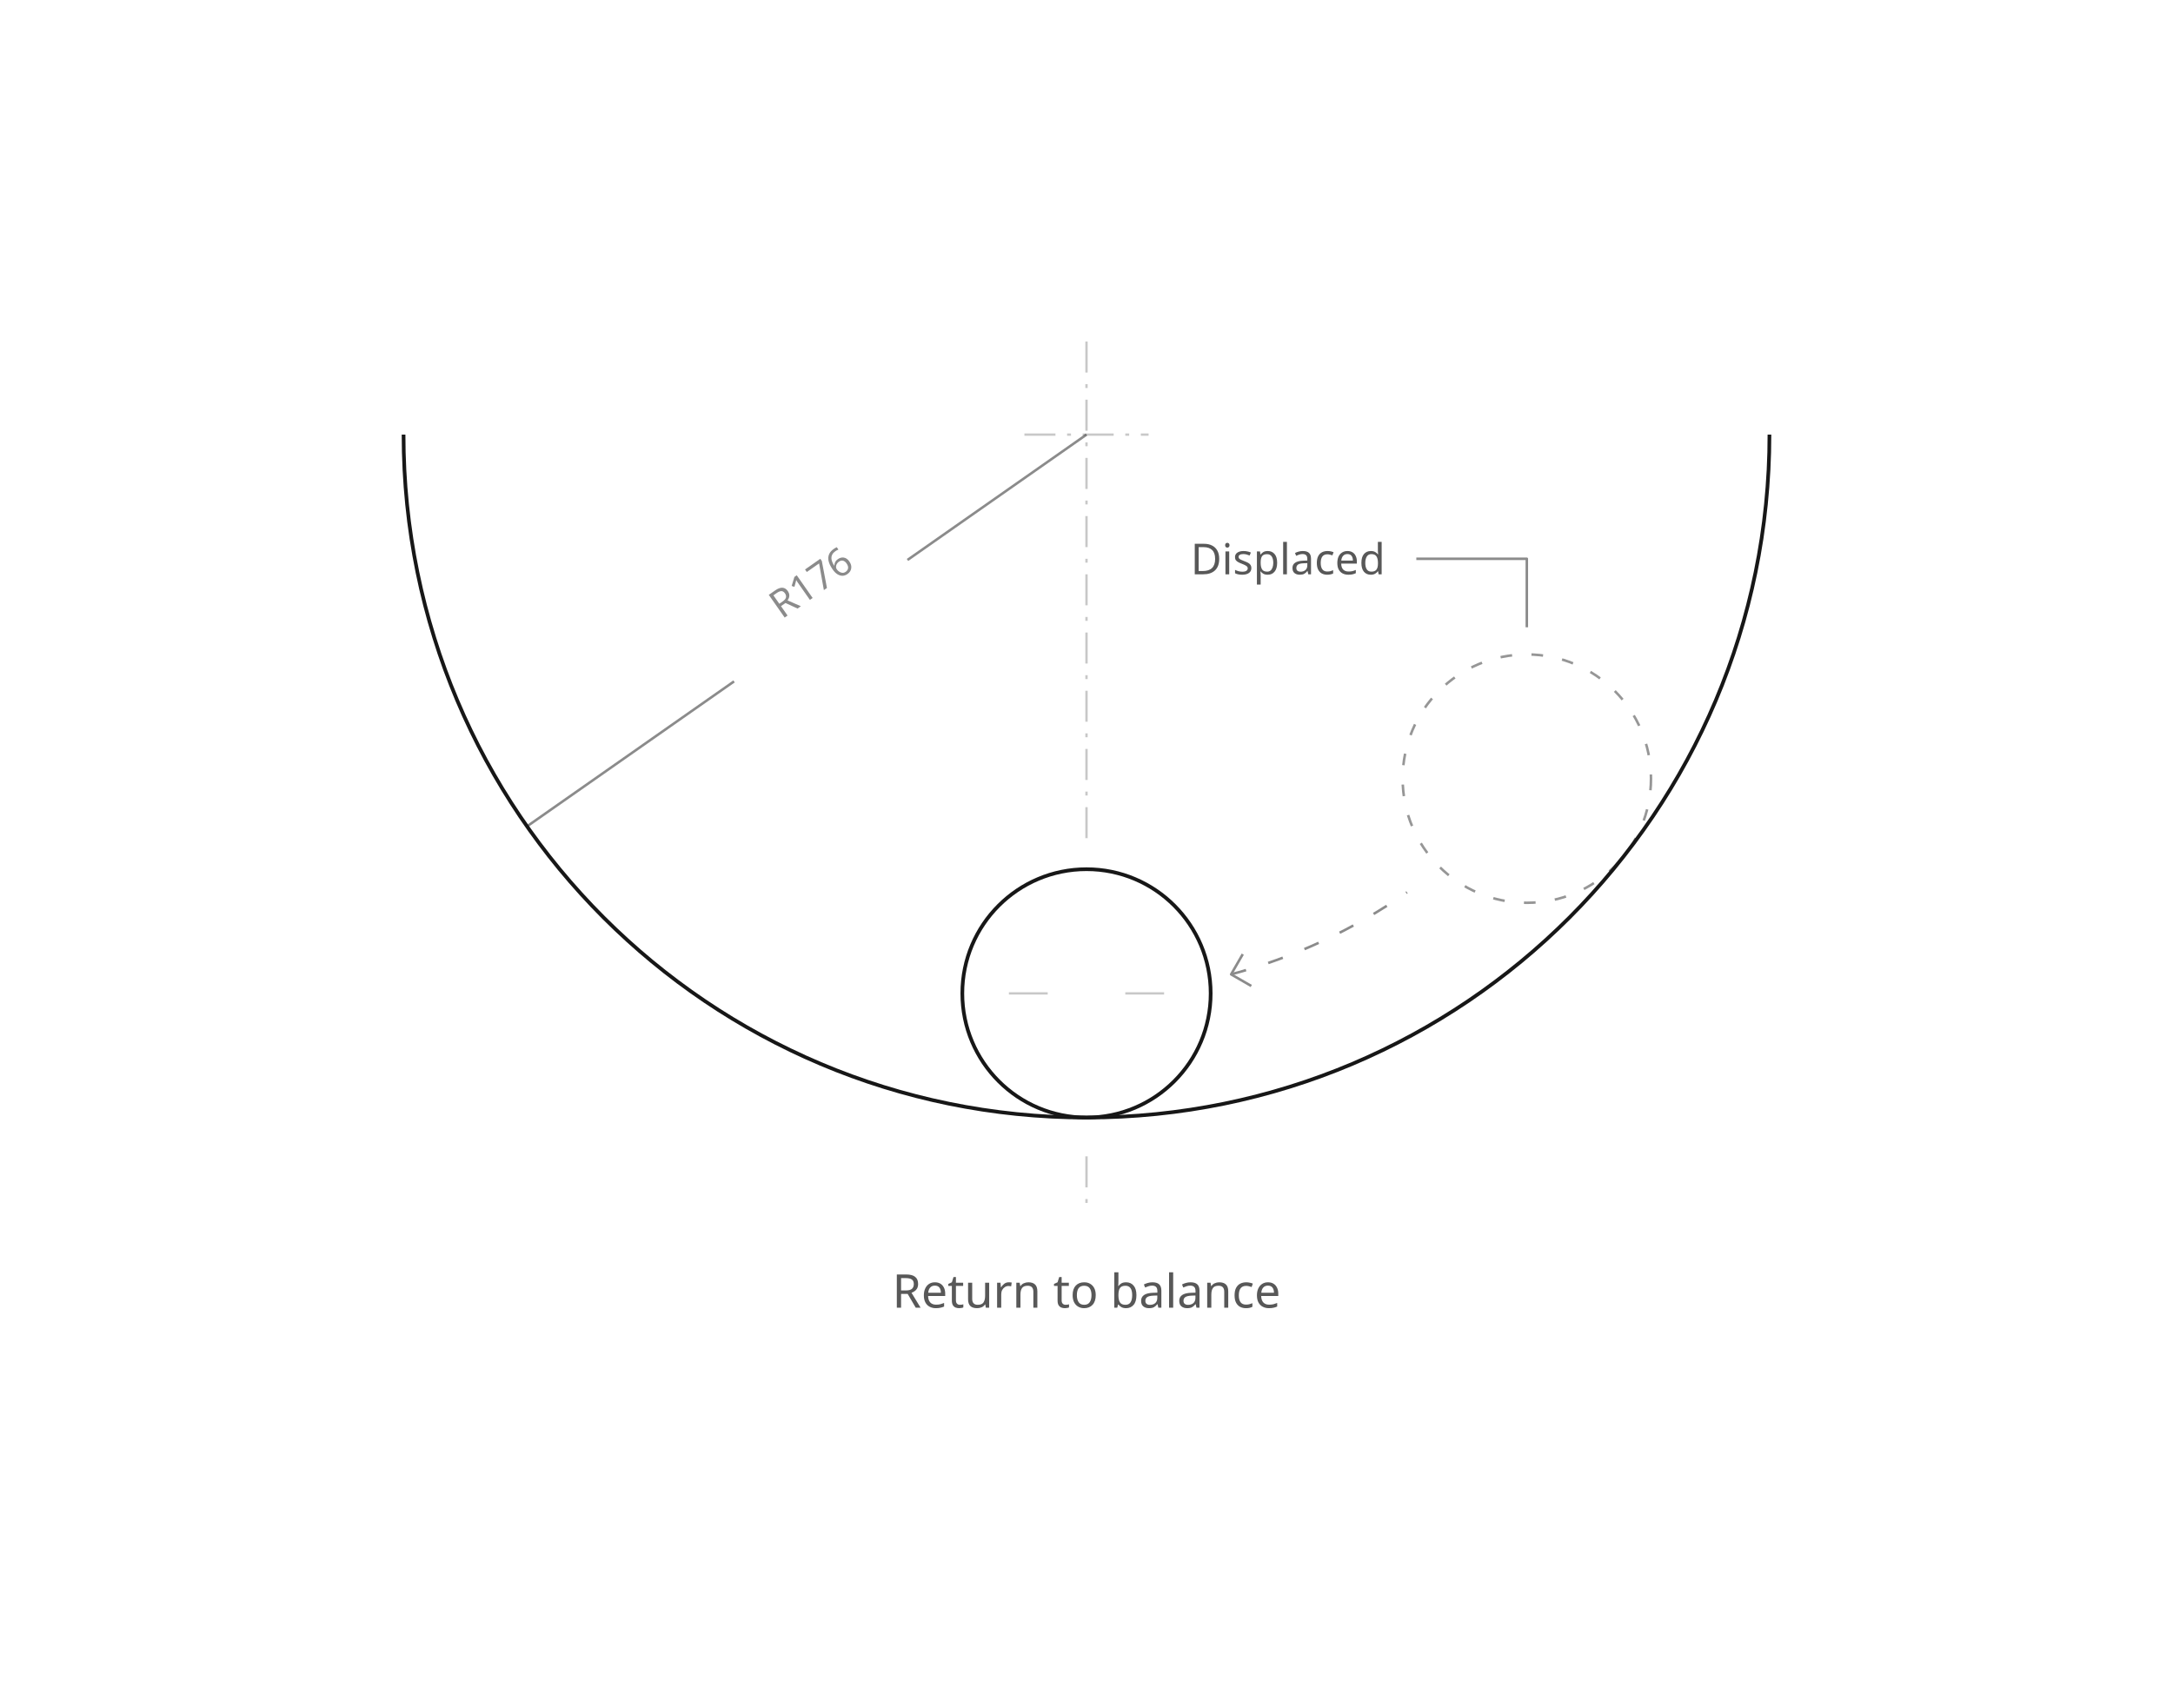
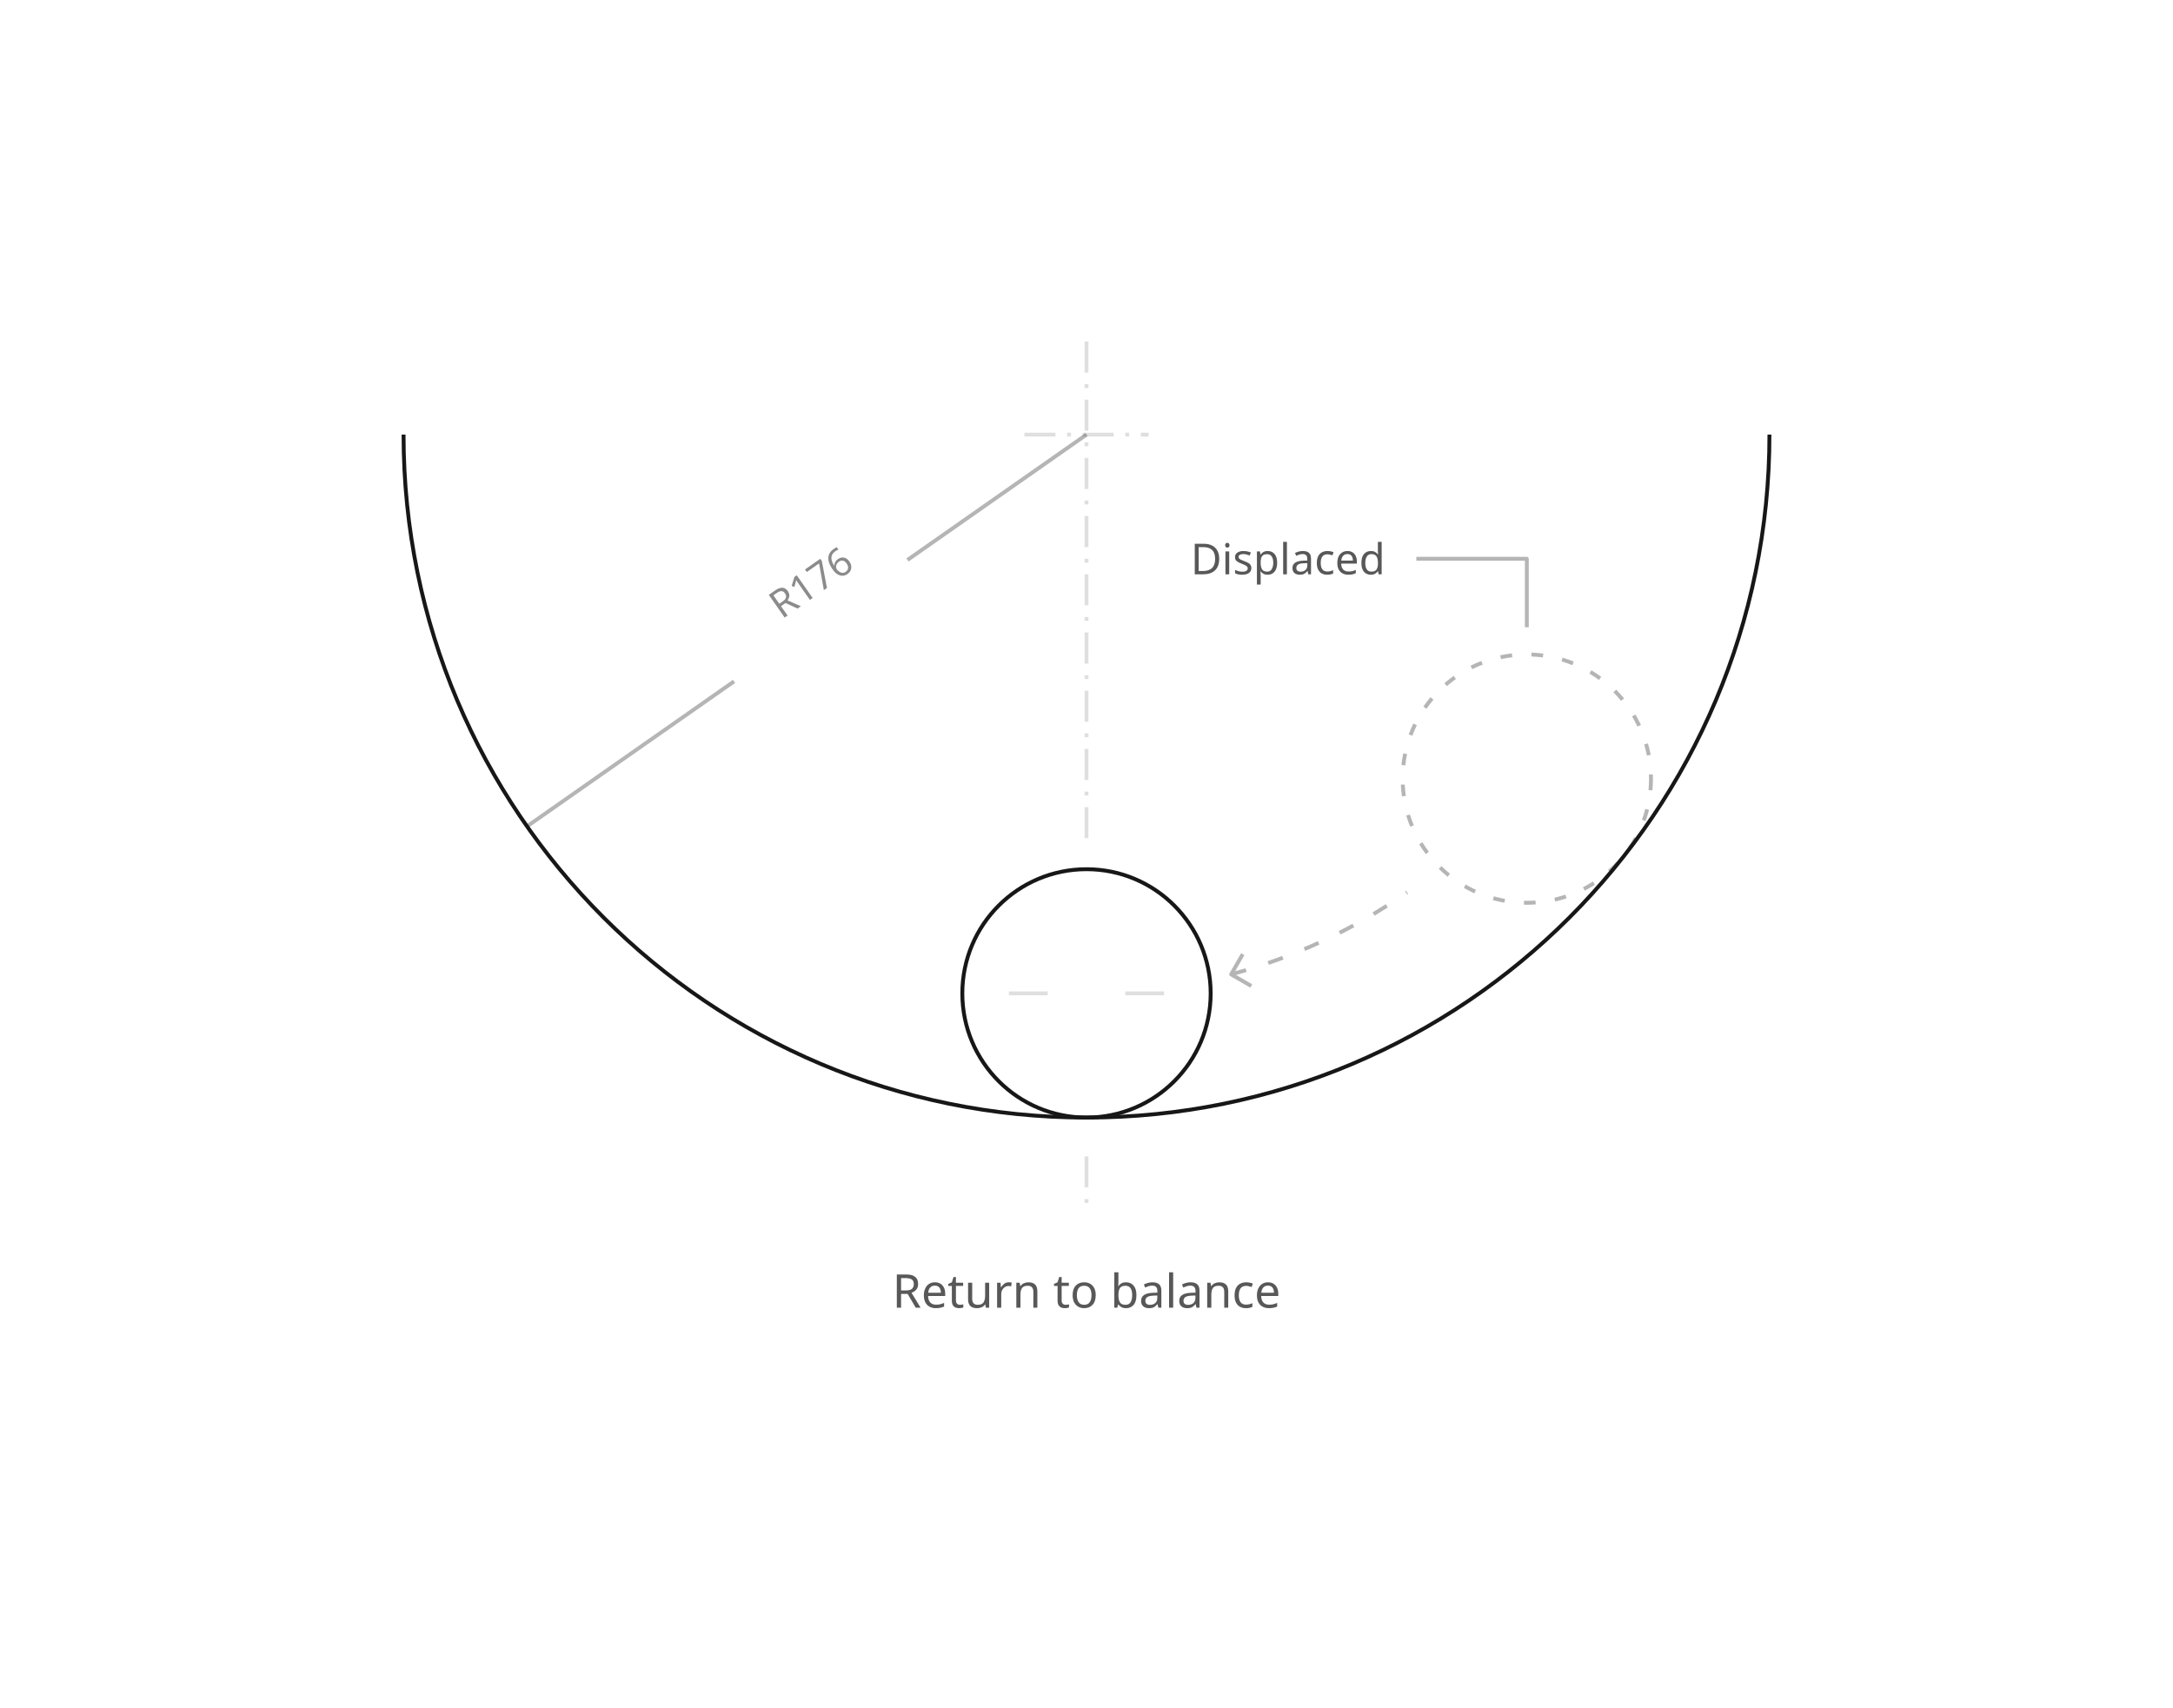
- <svg xmlns="http://www.w3.org/2000/svg" data-plotter="" fill="none" focusable="false" stroke="#171717" stroke-width="0.8" viewBox="0 0 560 440" style="overflow:visible;font-family:Cal Sans, sans-serif;font-optical-sizing:auto;font-synthesis:none;font-variation-settings:'GEOM' 25;font-weight:400;color:#171717" width="560" height="440" role="img" aria-labelledby="geo-11-plotter-title" aria-describedby="geo-11-plotter-desc">
+ <svg xmlns="http://www.w3.org/2000/svg" data-plotter="" fill="none" focusable="false" stroke="#171717" stroke-width="1" viewBox="0 0 560 440" style="overflow:visible;font-family:Cal Sans, sans-serif;font-optical-sizing:auto;font-synthesis:none;font-variation-settings:'GEOM' 25;font-weight:400;color:#171717" width="560" height="440" role="img" aria-labelledby="geo-11-plotter-title" aria-describedby="geo-11-plotter-desc">
  <g fill="none" stroke-linecap="butt" stroke-linejoin="round" style="font-optical-sizing:auto;font-synthesis:none;font-variation-settings:'GEOM' 25;font-weight:400">
-     <g data-plotter-role="centerline" stroke-width="0.6" opacity="0.24" stroke-dasharray="8 3 1 3">
+     <g data-plotter-role="centerline" stroke-width="1" opacity="0.14" stroke-dasharray="8 3 1 3">
      <path d="M280 88V216 M280 298V312 M264 112H296" />
    </g>
-     <g data-plotter-role="primary" stroke-width="0.95" opacity="1" stroke-dasharray="none">
+     <g data-plotter-role="primary" stroke-width="1" opacity="1" stroke-dasharray="none">
      <path d="M456 112 A176 176 0 0 1 104 112" />
      <circle cx="280" cy="256" r="32" />
    </g>
-     <g data-plotter-role="absent" stroke-width="0.65" opacity="0.45" stroke-dasharray="3 5">
+     <g data-plotter-role="absent" stroke-width="1" opacity="0.32" stroke-dasharray="3 5">
      <circle cx="393.474" cy="200.655" r="32" />
    </g>
-     <g data-plotter-role="secondary" stroke-width="0.65" opacity="0.5" stroke-dasharray="none">
+     <g data-plotter-role="secondary" stroke-width="1" opacity="0.32" stroke-dasharray="none">
      <path d="M280 112 L233.865 144.304 M189.172 175.598 L135.829 212.949" />
    </g>
    <text x="211" y="153" fill="#171717" stroke="none" font-size="10" opacity="0.5" text-anchor="middle" transform="rotate(-35 211 153)">R176</text>
-     <g data-plotter-role="transfer" stroke-width="0.65" opacity="0.5" stroke-dasharray="4 6">
+     <g data-plotter-role="transfer" stroke-width="1" opacity="0.32" stroke-dasharray="4 6">
      <path d="M317.27 251.093 A144 144 0 0 0 362.595 229.958" />
      <path d="M320.27 245.897L317.27 251.093L322.466 254.093" stroke-dasharray="none" />
    </g>
-     <g data-plotter-role="leader" stroke-width="0.65" opacity="0.5" stroke-dasharray="none">
+     <g data-plotter-role="leader" stroke-width="1" opacity="0.32" stroke-dasharray="none">
      <path d="M393.474 161.655 V144 H365" />
    </g>
    <text x="357" y="148" fill="#171717" stroke="none" font-size="11" opacity="0.72" text-anchor="end">Displaced</text>
    <text x="280" y="337" fill="#171717" stroke="none" font-size="12" opacity="0.72" text-anchor="middle">Return to balance</text>
-     <g data-plotter-role="guide" stroke-width="0.6" opacity="0.24" stroke-dasharray="none">
+     <g data-plotter-role="guide" stroke-width="1" opacity="0.14" stroke-dasharray="none">
      <path d="M260 256H270 M290 256H300" />
    </g>
  </g>
</svg>
